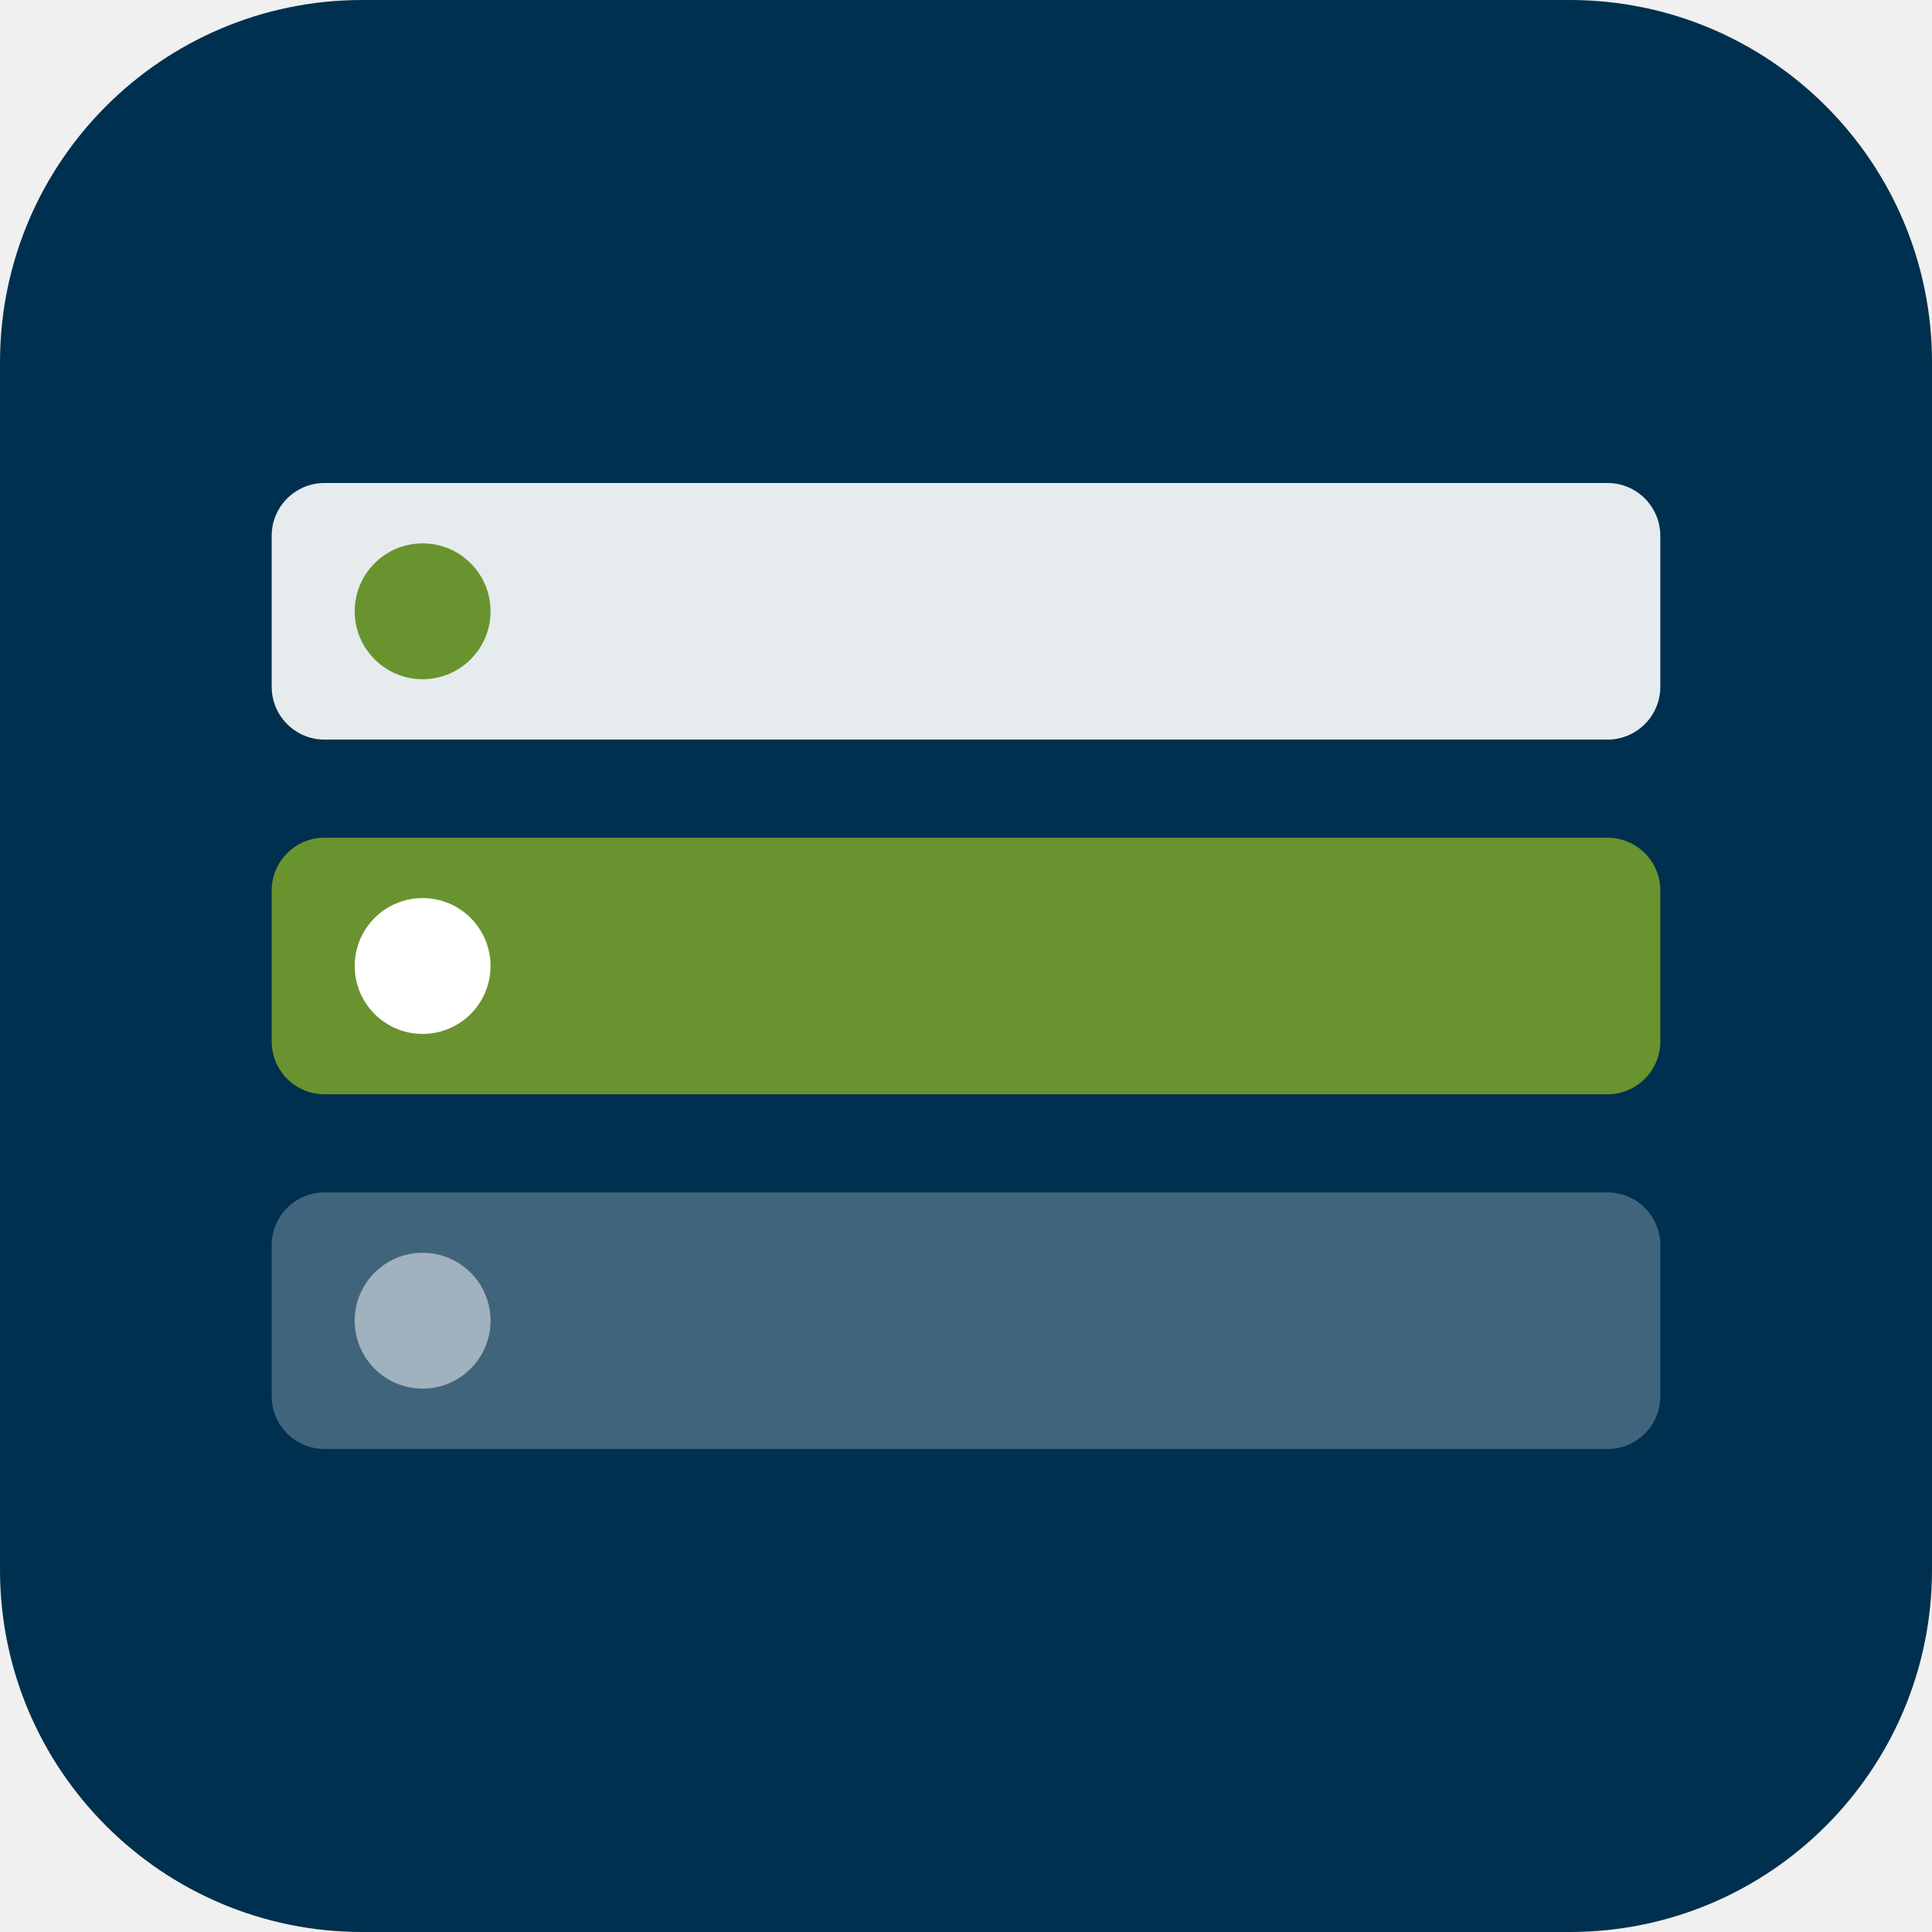
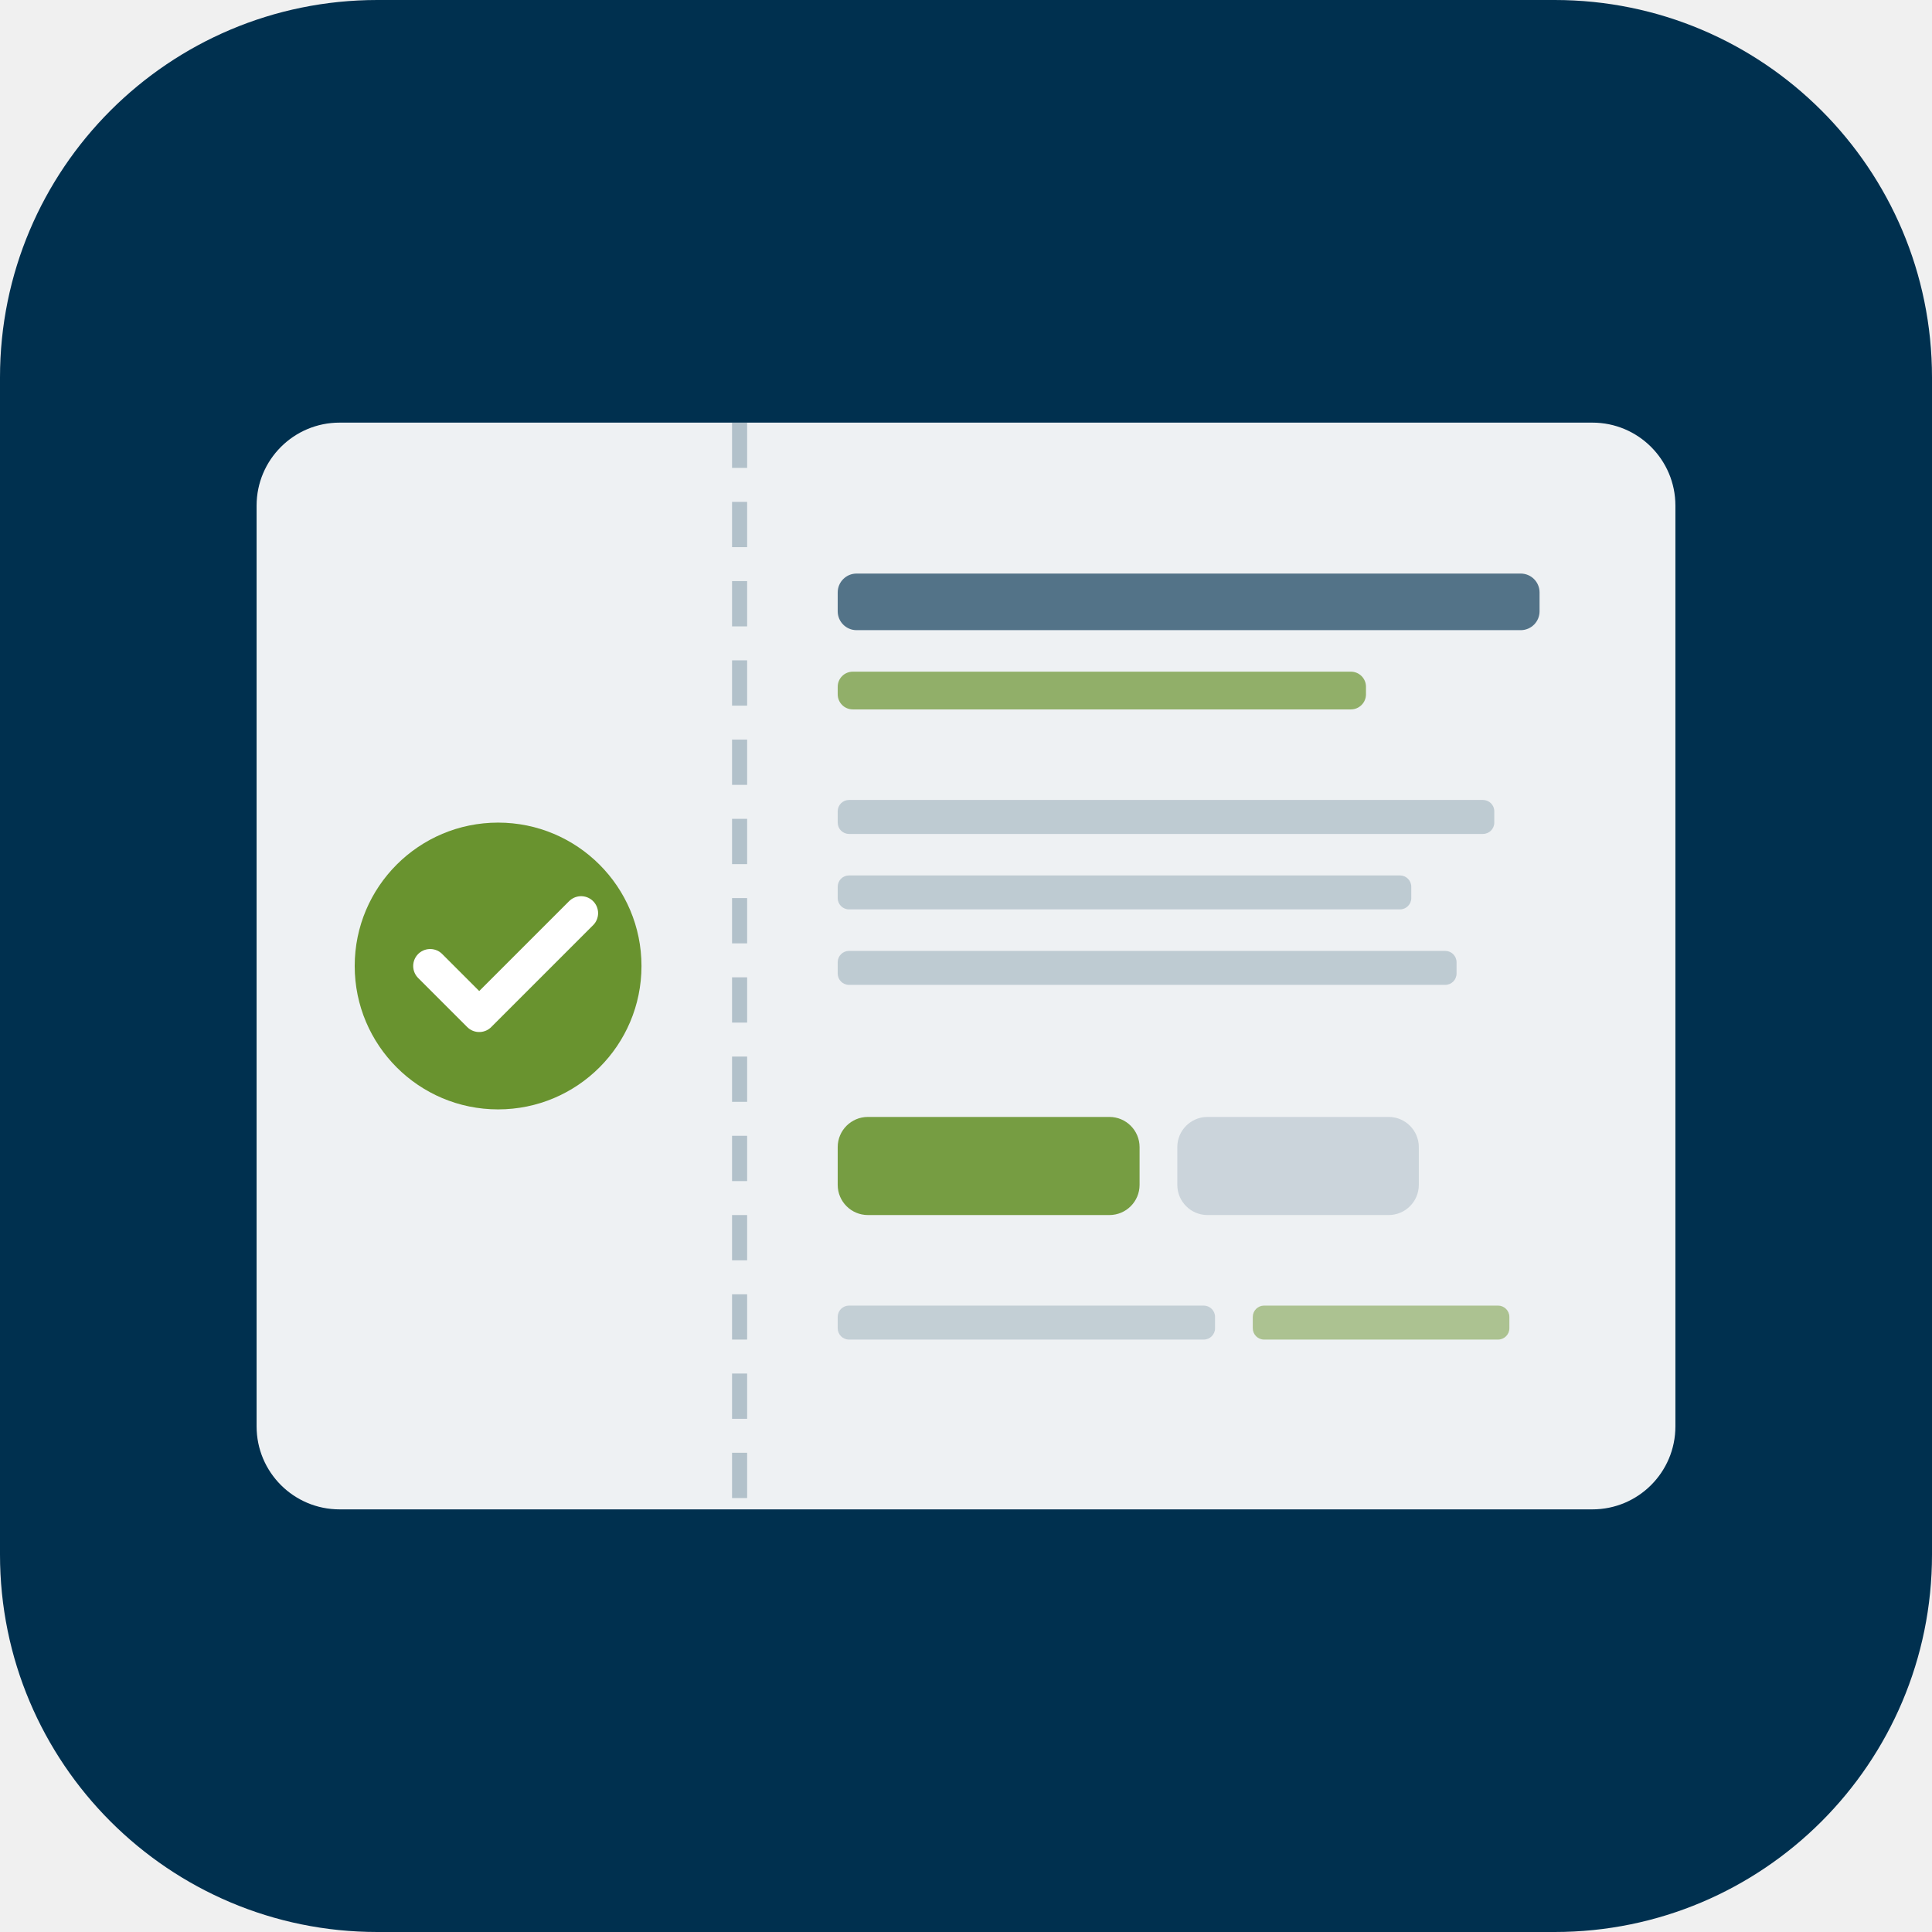
<svg xmlns="http://www.w3.org/2000/svg" viewBox="0 0 512 512">
-   <rect width="512" height="512" rx="96" fill="#00304F" />
-   <rect x="72" y="128" width="368" height="68" rx="14" fill="white" opacity="0.9" />
-   <circle cx="112" cy="162" r="18" fill="#69932F" />
-   <rect x="72" y="222" width="368" height="68" rx="14" fill="#69932F" />
-   <circle cx="112" cy="256" r="18" fill="white" />
-   <rect x="72" y="316" width="368" height="68" rx="14" fill="white" opacity="0.25" />
-   <circle cx="112" cy="350" r="18" fill="white" opacity="0.5" />
+   <rect width="512" height="512" rx="100" fill="#00304F" />
+   <rect x="68" y="112" width="376" height="288" rx="22" fill="rgba(255,255,255,0.93)" />
+   <line x1="196" y1="112" x2="196" y2="400" stroke="#00304F" stroke-width="4" stroke-dasharray="12 9" opacity="0.25" />
+   <circle cx="132" cy="256" r="38" fill="#69932F" />
+   <path d="M114 256 L127 269 L154 242" fill="none" stroke="white" stroke-width="9" stroke-linecap="round" stroke-linejoin="round" />
+   <rect x="222" y="152" width="186" height="15" rx="5" fill="#00304F" opacity="0.65" />
+   <rect x="222" y="178" width="140" height="10" rx="4" fill="#69932F" opacity="0.7" />
+   <rect x="222" y="212" width="174" height="9" rx="3" fill="#00304F" opacity="0.2" />
+   <rect x="222" y="232" width="152" height="9" rx="3" fill="#00304F" opacity="0.2" />
+   <rect x="222" y="252" width="164" height="9" rx="3" fill="#00304F" opacity="0.2" />
+   <rect x="222" y="296" width="80" height="26" rx="8" fill="#69932F" opacity="0.9" />
+   <rect x="312" y="296" width="64" height="26" rx="8" fill="#00304F" opacity="0.15" />
+   <rect x="222" y="346" width="100" height="9" rx="3" fill="#00304F" opacity="0.18" />
+   <rect x="332" y="346" width="68" height="9" rx="3" fill="#69932F" opacity="0.5" />
</svg>
